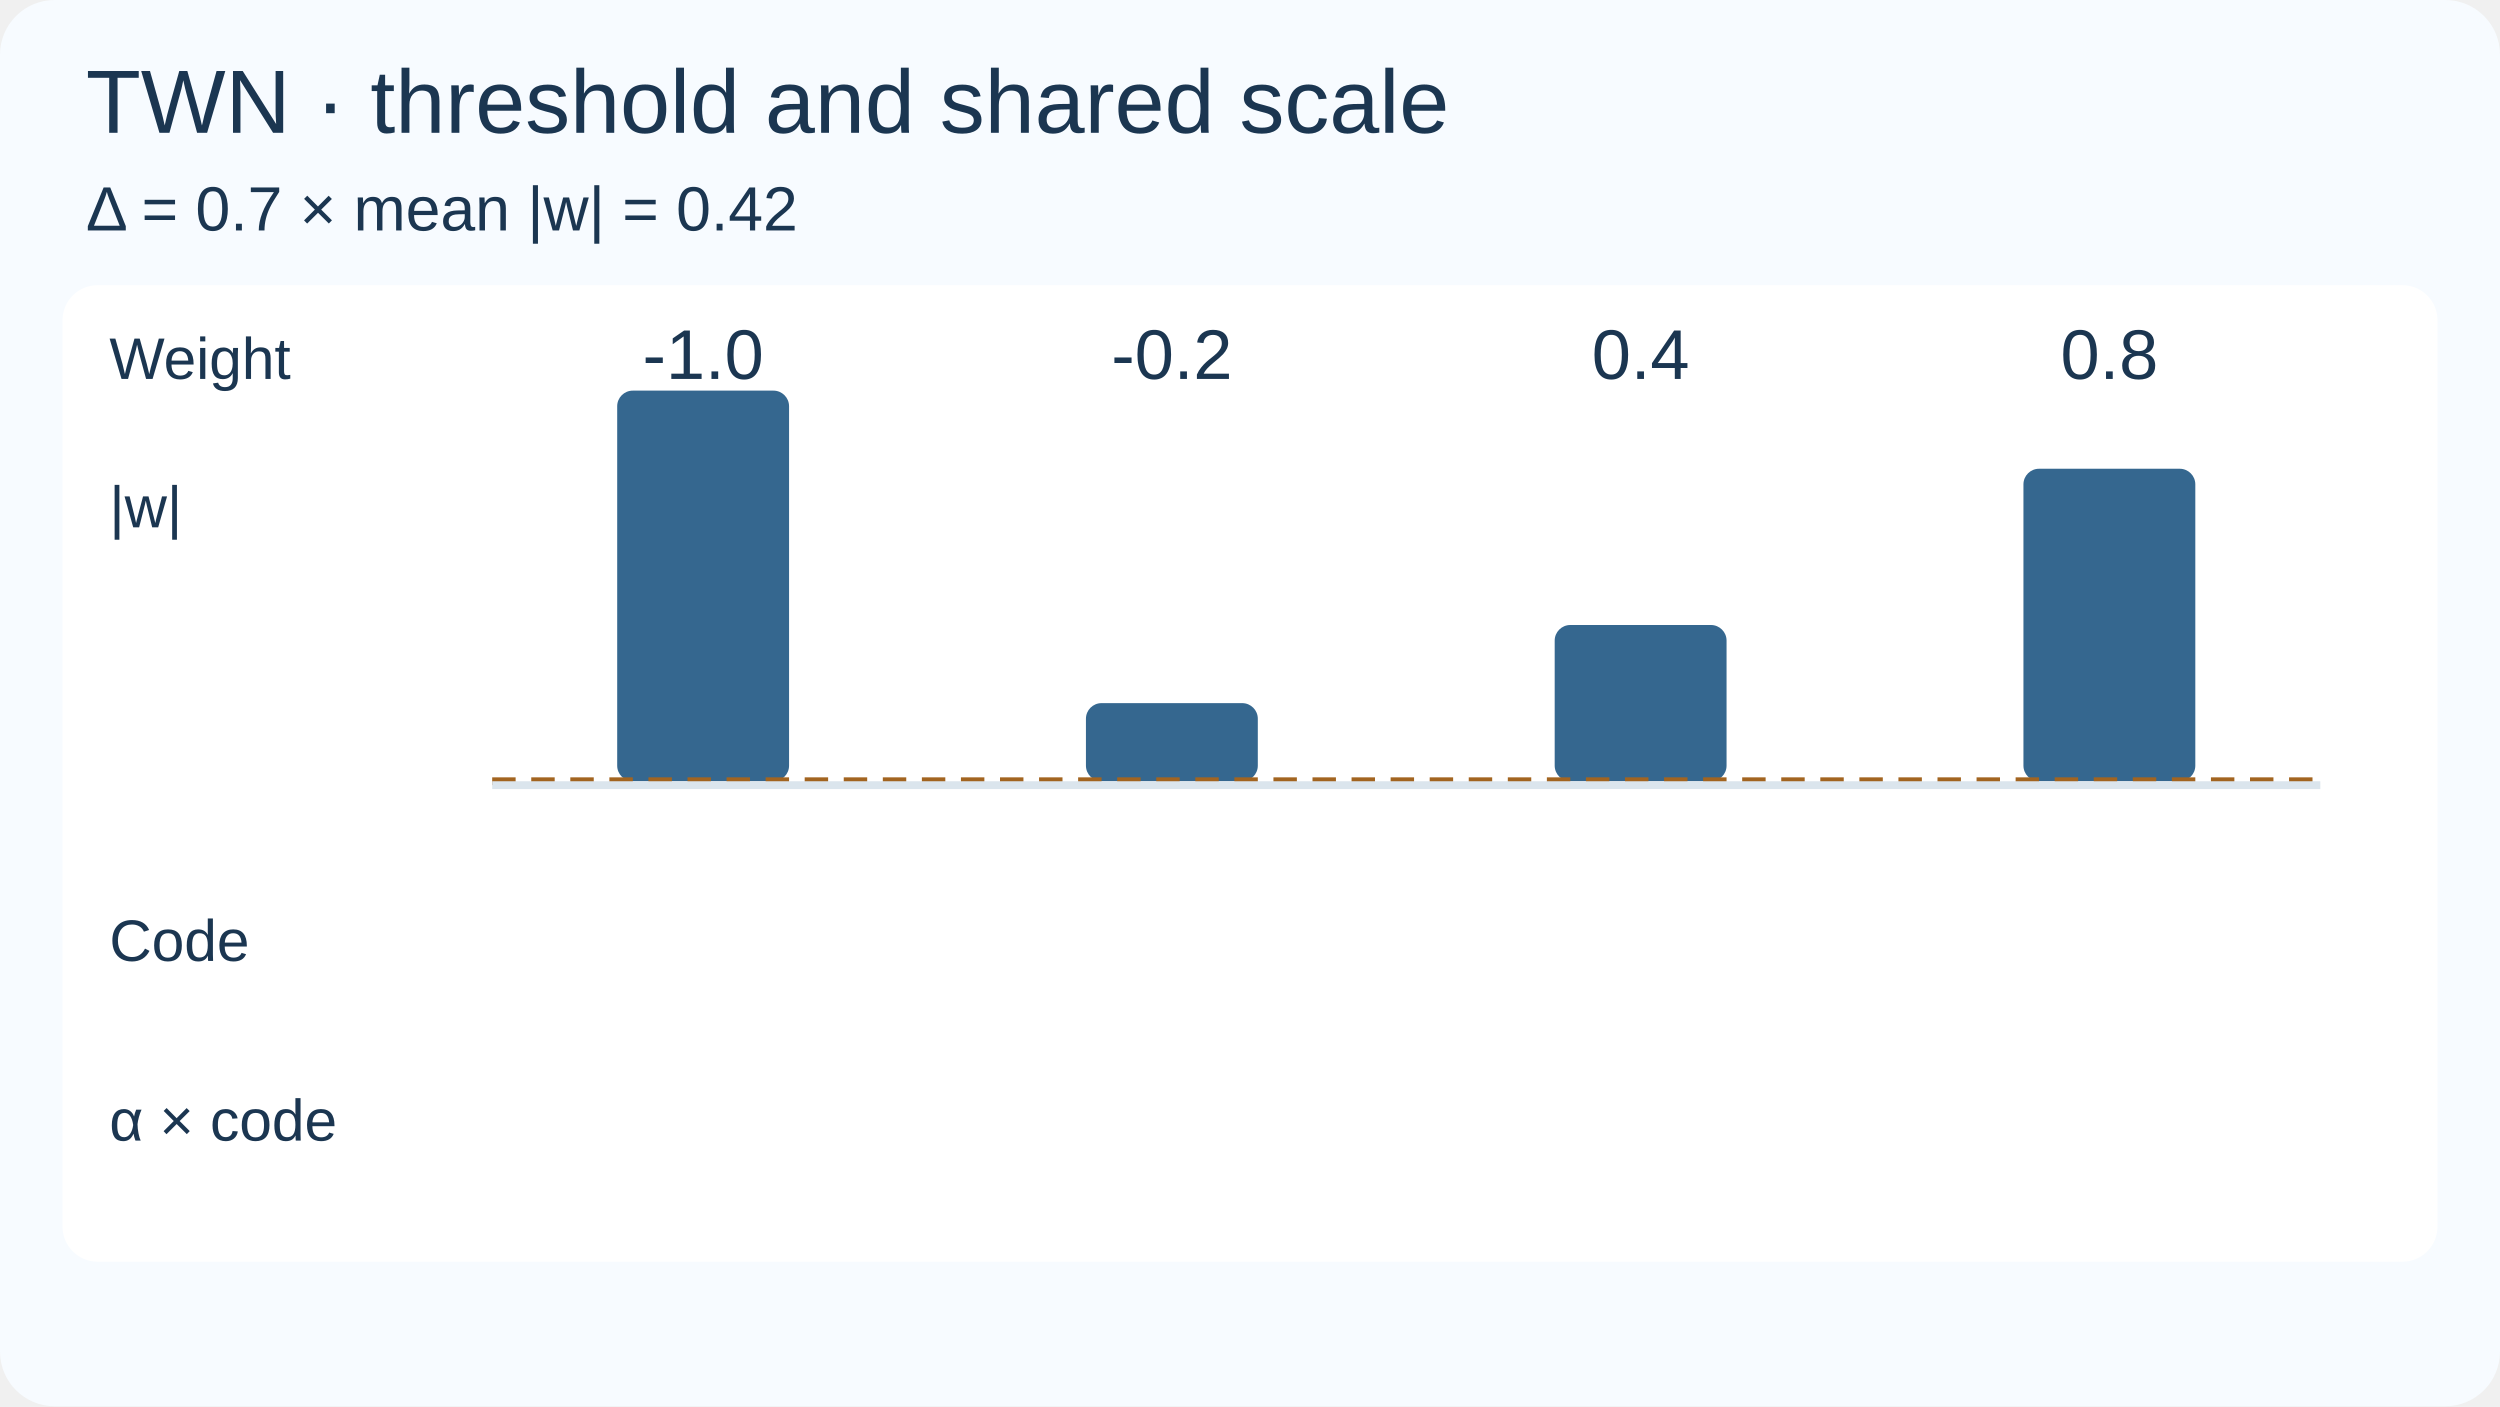
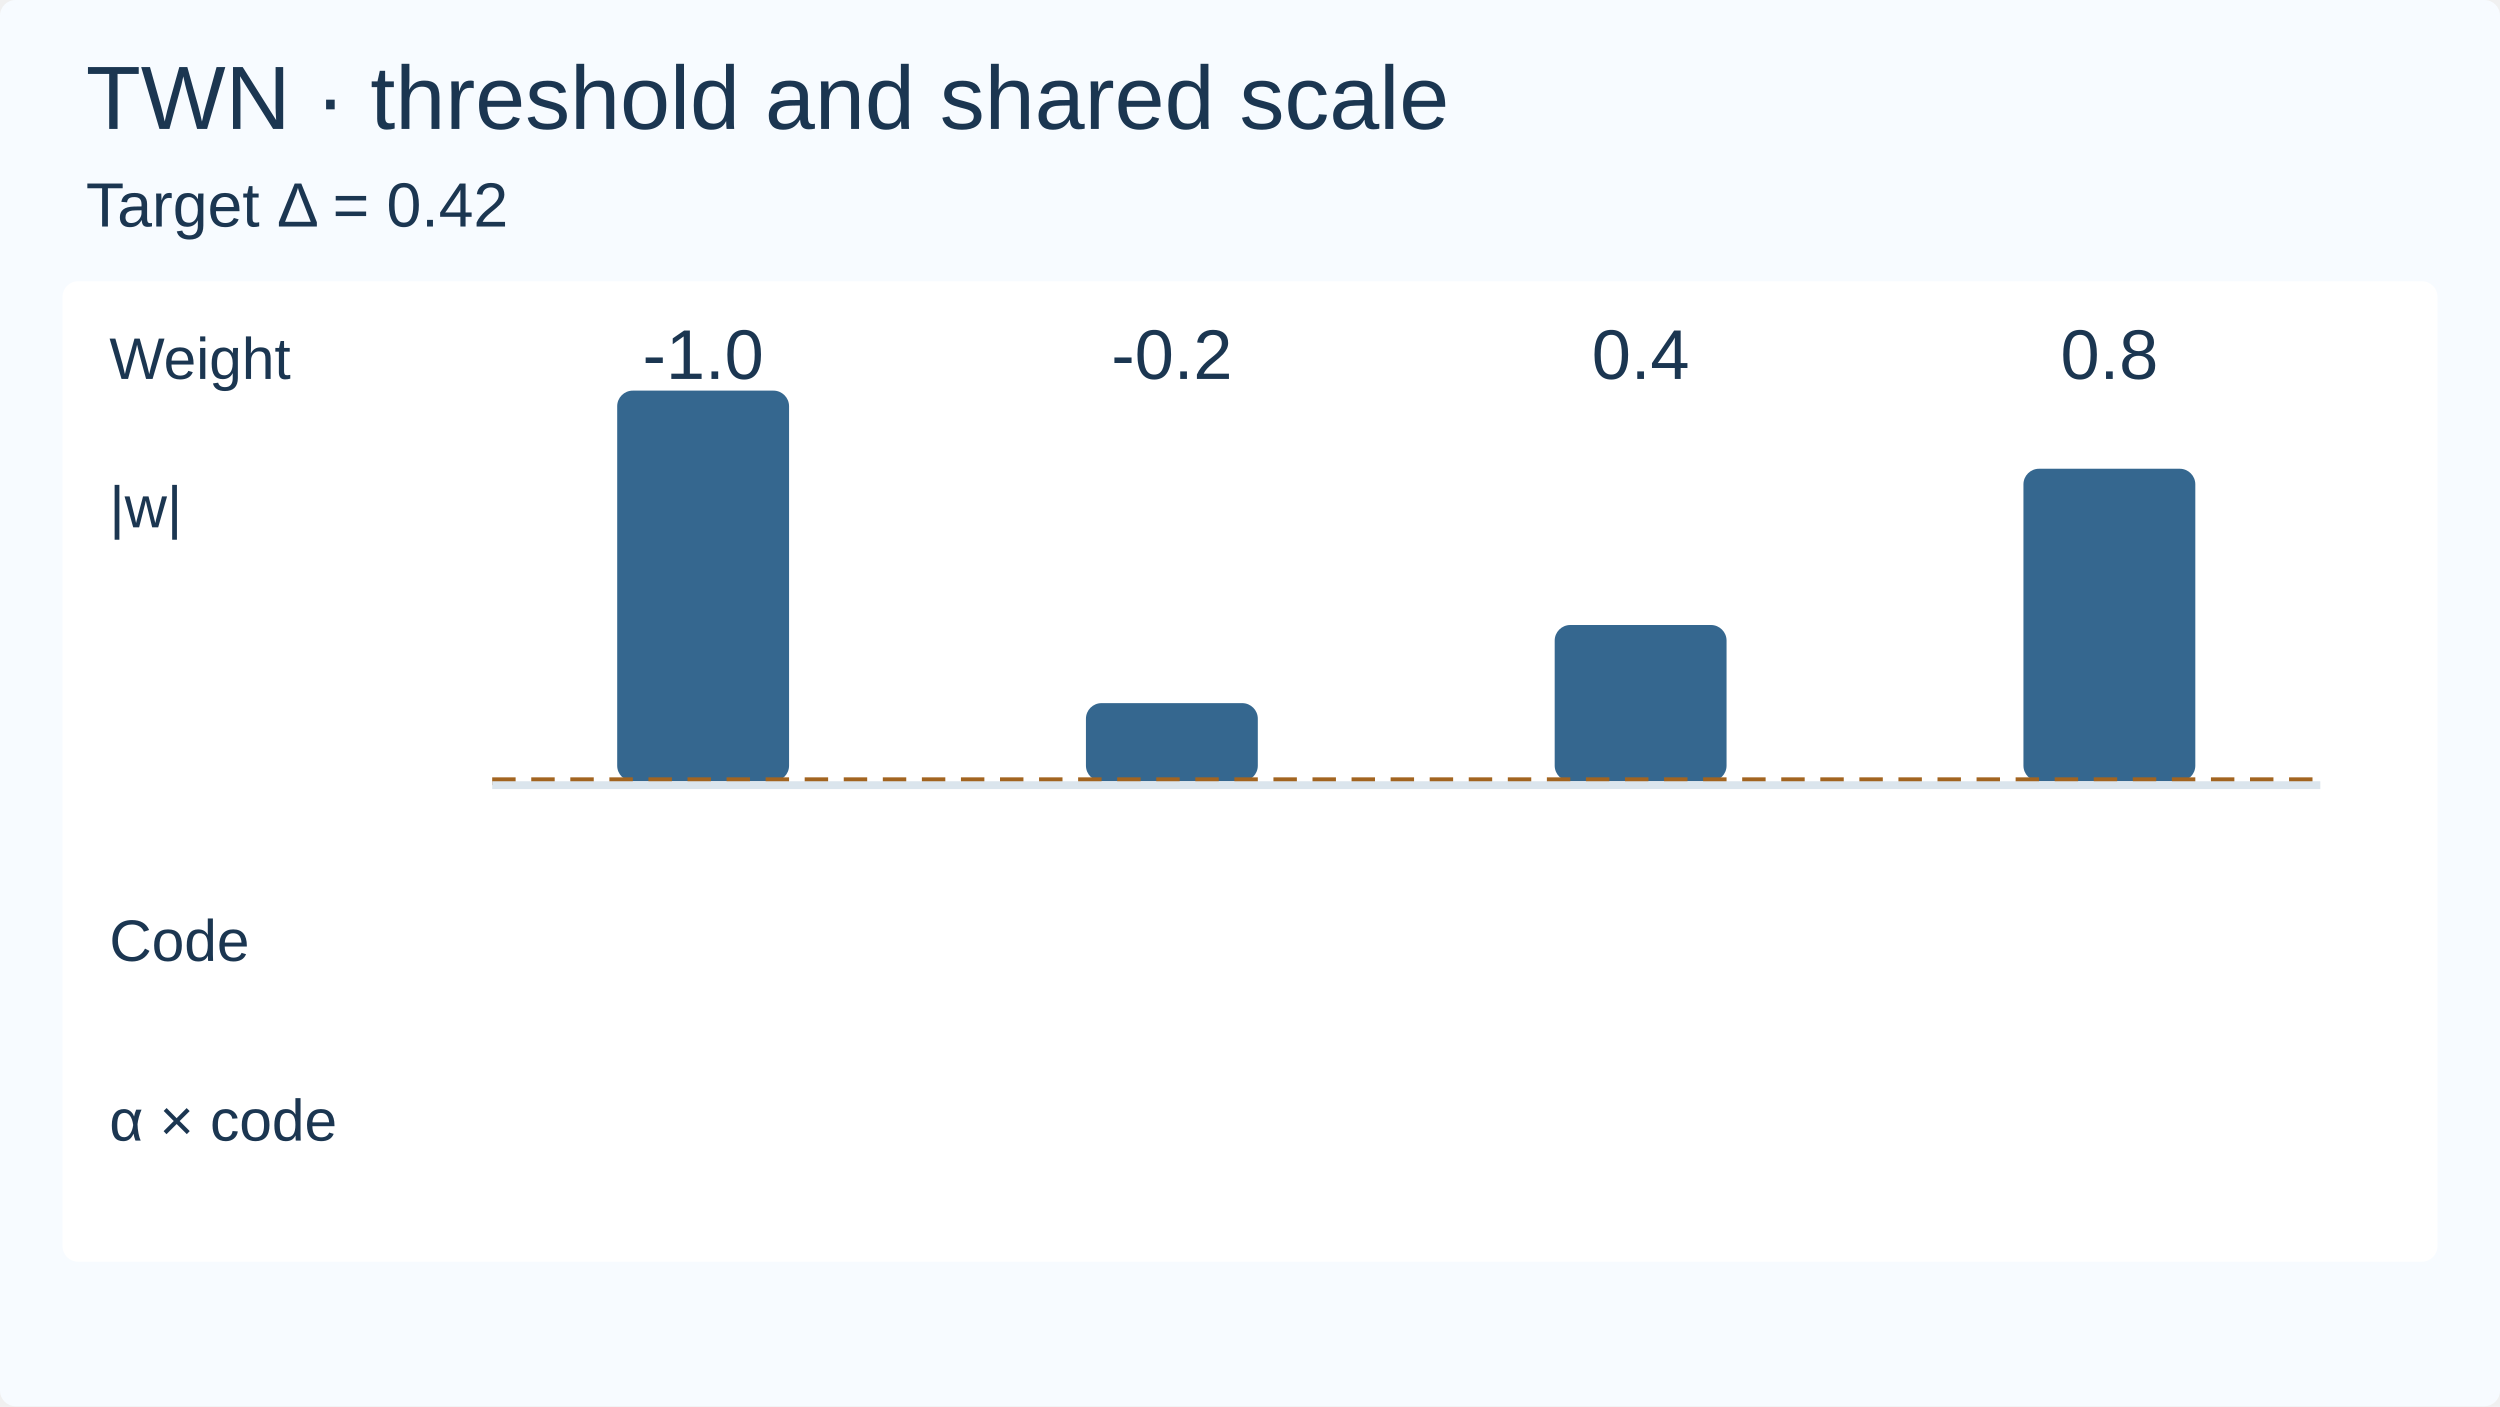
<svg xmlns="http://www.w3.org/2000/svg" width="640" height="360" viewBox="0 0 640 360" role="img" aria-labelledby="title description" font-family="Arial,Helvetica,sans-serif">
  <style>.fallback{display:none}@media(prefers-reduced-motion:reduce){.moving{display:none}.fallback{display:inline}}</style>
  <g class="moving">
-     <rect x="0" y="0" width="640" height="360" rx="14" fill="#f7fbff" />
-     <text x="22" y="34" font-size="23" fill="#1b3651" text-anchor="start">TWN · threshold and shared scale</text>
-     <text x="22" y="59" font-size="16" fill="#1b3651" text-anchor="start">Δ = 0.7 × mean |w| = 0.42</text>
-     <rect x="16" y="73" width="608" height="250" rx="9" fill="#fff" />
+     <rect x="0" y="0" width="640" height="360" rx="4" fill="#f7fbff" />
+     <text x="22" y="33" font-size="23" fill="#1b3651" text-anchor="start">TWN · threshold and shared scale</text>
+     <text x="22" y="58" font-size="16" fill="#1b3651" text-anchor="start">Target Δ = 0.42</text>
+     <rect x="16" y="72" width="608" height="251" rx="4" fill="#fff" />
    <text x="28" y="97" font-size="15" fill="#1b3651" text-anchor="start">Weight</text>
    <text x="28" y="135" font-size="15" fill="#1b3651" text-anchor="start">|w|</text>
    <text x="28" y="246" font-size="15" fill="#1b3651" text-anchor="start">Code</text>
    <text x="28" y="292" font-size="15" fill="#1b3651" text-anchor="start">α × code</text>
    <text x="180" y="97" font-size="18" fill="#1b3651" text-anchor="middle">-1.0</text>
    <rect x="158" y="100" width="44" height="100" rx="4" fill="#35678f" />
    <text x="300" y="97" font-size="18" fill="#1b3651" text-anchor="middle">-0.2</text>
-     <rect x="278" y="180" width="44" height="20" rx="4" fill="#35678f" />
+     <rect id="magnitude-2" x="278" y="180" width="44" height="20" rx="4" fill="#35678f">
+       <animate attributeName="fill" values="#35678f;#e6edf2;#e6edf2" keyTimes="0;0.243;1" dur="12s" repeatCount="indefinite" calcMode="discrete" />
+     </rect>
    <text x="420" y="97" font-size="18" fill="#1b3651" text-anchor="middle">0.4</text>
-     <rect x="398" y="160" width="44" height="40" rx="4" fill="#35678f" />
+     <rect id="magnitude-3" x="398" y="160" width="44" height="40" rx="4" fill="#35678f">
+       <animate attributeName="fill" values="#35678f;#e6edf2;#e6edf2" keyTimes="0;0.386;1" dur="12s" repeatCount="indefinite" calcMode="discrete" />
+     </rect>
    <text x="540" y="97" font-size="18" fill="#1b3651" text-anchor="middle">0.8</text>
    <rect x="518" y="120" width="44" height="80" rx="4" fill="#35678f" />
    <rect id="threshold-band" x="126" y="200" width="468" height="0" fill="#a26420" opacity="0.15">
      <animate attributeName="y" values="200;200;158;158" keyTimes="0;0.1;0.4;1" dur="12s" repeatCount="indefinite" calcMode="linear" />
      <animate attributeName="height" values="0;0;42;42" keyTimes="0;0.1;0.4;1" dur="12s" repeatCount="indefinite" calcMode="linear" />
    </rect>
-     <line id="threshold-line" x1="126" x2="594" y1="200" y2="200" stroke="#a26420" stroke-width="2" stroke-dasharray="6 4">
+     <line x1="126" x2="594" y1="200" y2="200" stroke="#a26420" stroke-width="2" stroke-dasharray="6 4">
      <animate attributeName="y1" values="200;200;158;158" keyTimes="0;0.1;0.4;1" dur="12s" repeatCount="indefinite" calcMode="linear" />
      <animate attributeName="y2" values="200;200;158;158" keyTimes="0;0.1;0.4;1" dur="12s" repeatCount="indefinite" calcMode="linear" />
    </line>
    <g opacity="0">
      <text x="116" y="163" font-size="15" fill="#a26420" text-anchor="end">0.42</text>
      <animate attributeName="opacity" values="0;1;1" keyTimes="0;0.4;1" dur="12s" repeatCount="indefinite" calcMode="discrete" />
    </g>
-     <line x1="126" y1="201" x2="594" y2="201" stroke="#dbe5ed" stroke-width="2" />
+     <line x1="126" x2="594" y1="201" y2="201" stroke="#dbe5ed" stroke-width="2" />
    <g opacity="0">
-       <rect x="145" y="223" width="70" height="34" rx="5" fill="#08756e" />
+       <rect x="145" y="223" width="70" height="34" rx="4" fill="#08756e" />
      <text x="180" y="246" font-size="19" fill="#fff" text-anchor="middle">−1</text>
      <animate attributeName="opacity" values="0;1;1" keyTimes="0;0.46;1" dur="12s" repeatCount="indefinite" calcMode="discrete" />
    </g>
    <g opacity="0">
-       <rect x="145" y="270" width="70" height="34" rx="5" fill="#08756e" />
+       <rect x="145" y="270" width="70" height="34" rx="4" fill="#08756e" />
      <text x="180" y="293" font-size="18" fill="#fff" text-anchor="middle">−0.9</text>
      <animate attributeName="opacity" values="0;1;1" keyTimes="0;0.72;1" dur="12s" repeatCount="indefinite" calcMode="discrete" />
    </g>
    <g opacity="0">
-       <rect x="265" y="223" width="70" height="34" rx="5" fill="#e6edf2" />
+       <rect x="265" y="223" width="70" height="34" rx="4" fill="#e6edf2" />
      <text x="300" y="246" font-size="19" fill="#1b3651" text-anchor="middle">0</text>
      <animate attributeName="opacity" values="0;1;1" keyTimes="0;0.46;1" dur="12s" repeatCount="indefinite" calcMode="discrete" />
    </g>
    <g opacity="0">
-       <rect x="265" y="270" width="70" height="34" rx="5" fill="#e6edf2" />
+       <rect x="265" y="270" width="70" height="34" rx="4" fill="#e6edf2" />
      <text x="300" y="293" font-size="18" fill="#1b3651" text-anchor="middle">0</text>
      <animate attributeName="opacity" values="0;1;1" keyTimes="0;0.72;1" dur="12s" repeatCount="indefinite" calcMode="discrete" />
    </g>
    <g opacity="0">
-       <rect x="385" y="223" width="70" height="34" rx="5" fill="#e6edf2" />
+       <rect x="385" y="223" width="70" height="34" rx="4" fill="#e6edf2" />
      <text x="420" y="246" font-size="19" fill="#1b3651" text-anchor="middle">0</text>
      <animate attributeName="opacity" values="0;1;1" keyTimes="0;0.46;1" dur="12s" repeatCount="indefinite" calcMode="discrete" />
    </g>
    <g opacity="0">
-       <rect x="385" y="270" width="70" height="34" rx="5" fill="#e6edf2" />
+       <rect x="385" y="270" width="70" height="34" rx="4" fill="#e6edf2" />
      <text x="420" y="293" font-size="18" fill="#1b3651" text-anchor="middle">0</text>
      <animate attributeName="opacity" values="0;1;1" keyTimes="0;0.72;1" dur="12s" repeatCount="indefinite" calcMode="discrete" />
    </g>
    <g opacity="0">
-       <rect x="505" y="223" width="70" height="34" rx="5" fill="#08756e" />
+       <rect x="505" y="223" width="70" height="34" rx="4" fill="#08756e" />
      <text x="540" y="246" font-size="19" fill="#fff" text-anchor="middle">+1</text>
      <animate attributeName="opacity" values="0;1;1" keyTimes="0;0.46;1" dur="12s" repeatCount="indefinite" calcMode="discrete" />
    </g>
    <g opacity="0">
-       <rect x="505" y="270" width="70" height="34" rx="5" fill="#08756e" />
+       <rect x="505" y="270" width="70" height="34" rx="4" fill="#08756e" />
      <text x="540" y="293" font-size="18" fill="#fff" text-anchor="middle">+0.9</text>
      <animate attributeName="opacity" values="0;1;1" keyTimes="0;0.72;1" dur="12s" repeatCount="indefinite" calcMode="discrete" />
    </g>
    <g opacity="0">
      <text x="320" y="346" font-size="18" fill="#1b3651" text-anchor="middle">α = (1 + 0.8) / 2 = 0.9     ·     SSE = 0.22</text>
      <animate attributeName="opacity" values="0;1;1" keyTimes="0;0.72;1" dur="12s" repeatCount="indefinite" calcMode="discrete" />
    </g>
  </g>
  <g class="fallback">
-     <rect x="0" y="0" width="640" height="360" rx="14" fill="#f7fbff" />
-     <text x="22" y="34" font-size="23" fill="#1b3651" text-anchor="start">TWN · threshold and shared scale</text>
-     <text x="22" y="59" font-size="16" fill="#1b3651" text-anchor="start">Δ = 0.7 × mean |w| = 0.42</text>
-     <rect x="16" y="73" width="608" height="250" rx="9" fill="#fff" />
+     <rect x="0" y="0" width="640" height="360" rx="4" fill="#f7fbff" />
+     <text x="22" y="33" font-size="23" fill="#1b3651" text-anchor="start">TWN · threshold and shared scale</text>
+     <text x="22" y="58" font-size="16" fill="#1b3651" text-anchor="start">Target Δ = 0.42</text>
+     <rect x="16" y="72" width="608" height="251" rx="4" fill="#fff" />
    <text x="28" y="97" font-size="15" fill="#1b3651" text-anchor="start">Weight</text>
    <text x="28" y="135" font-size="15" fill="#1b3651" text-anchor="start">|w|</text>
    <text x="28" y="246" font-size="15" fill="#1b3651" text-anchor="start">Code</text>
    <text x="28" y="292" font-size="15" fill="#1b3651" text-anchor="start">α × code</text>
    <text x="180" y="97" font-size="18" fill="#1b3651" text-anchor="middle">-1.0</text>
    <rect x="158" y="100" width="44" height="100" rx="4" fill="#35678f" />
    <text x="300" y="97" font-size="18" fill="#1b3651" text-anchor="middle">-0.2</text>
-     <rect x="278" y="180" width="44" height="20" rx="4" fill="#35678f" />
+     <rect x="278" y="180" width="44" height="20" rx="4" fill="#e6edf2" />
    <text x="420" y="97" font-size="18" fill="#1b3651" text-anchor="middle">0.4</text>
-     <rect x="398" y="160" width="44" height="40" rx="4" fill="#35678f" />
+     <rect x="398" y="160" width="44" height="40" rx="4" fill="#e6edf2" />
    <text x="540" y="97" font-size="18" fill="#1b3651" text-anchor="middle">0.8</text>
    <rect x="518" y="120" width="44" height="80" rx="4" fill="#35678f" />
    <rect x="126" y="158" width="468" height="42" fill="#a26420" opacity="0.15" />
    <line x1="126" x2="594" y1="158" y2="158" stroke="#a26420" stroke-width="2" stroke-dasharray="6 4" />
    <text x="116" y="163" font-size="15" fill="#a26420" text-anchor="end">0.42</text>
-     <line x1="126" y1="201" x2="594" y2="201" stroke="#dbe5ed" stroke-width="2" />
-     <rect x="145" y="223" width="70" height="34" rx="5" fill="#08756e" />
+     <line x1="126" x2="594" y1="201" y2="201" stroke="#dbe5ed" stroke-width="2" />
+     <rect x="145" y="223" width="70" height="34" rx="4" fill="#08756e" />
    <text x="180" y="246" font-size="19" fill="#fff" text-anchor="middle">−1</text>
-     <rect x="145" y="270" width="70" height="34" rx="5" fill="#08756e" />
+     <rect x="145" y="270" width="70" height="34" rx="4" fill="#08756e" />
    <text x="180" y="293" font-size="18" fill="#fff" text-anchor="middle">−0.9</text>
-     <rect x="265" y="223" width="70" height="34" rx="5" fill="#e6edf2" />
+     <rect x="265" y="223" width="70" height="34" rx="4" fill="#e6edf2" />
    <text x="300" y="246" font-size="19" fill="#1b3651" text-anchor="middle">0</text>
-     <rect x="265" y="270" width="70" height="34" rx="5" fill="#e6edf2" />
+     <rect x="265" y="270" width="70" height="34" rx="4" fill="#e6edf2" />
    <text x="300" y="293" font-size="18" fill="#1b3651" text-anchor="middle">0</text>
-     <rect x="385" y="223" width="70" height="34" rx="5" fill="#e6edf2" />
+     <rect x="385" y="223" width="70" height="34" rx="4" fill="#e6edf2" />
    <text x="420" y="246" font-size="19" fill="#1b3651" text-anchor="middle">0</text>
-     <rect x="385" y="270" width="70" height="34" rx="5" fill="#e6edf2" />
+     <rect x="385" y="270" width="70" height="34" rx="4" fill="#e6edf2" />
    <text x="420" y="293" font-size="18" fill="#1b3651" text-anchor="middle">0</text>
-     <rect x="505" y="223" width="70" height="34" rx="5" fill="#08756e" />
+     <rect x="505" y="223" width="70" height="34" rx="4" fill="#08756e" />
    <text x="540" y="246" font-size="19" fill="#fff" text-anchor="middle">+1</text>
-     <rect x="505" y="270" width="70" height="34" rx="5" fill="#08756e" />
+     <rect x="505" y="270" width="70" height="34" rx="4" fill="#08756e" />
    <text x="540" y="293" font-size="18" fill="#fff" text-anchor="middle">+0.9</text>
    <text x="320" y="346" font-size="18" fill="#1b3651" text-anchor="middle">α = (1 + 0.8) / 2 = 0.9     ·     SSE = 0.22</text>
  </g>
</svg>
